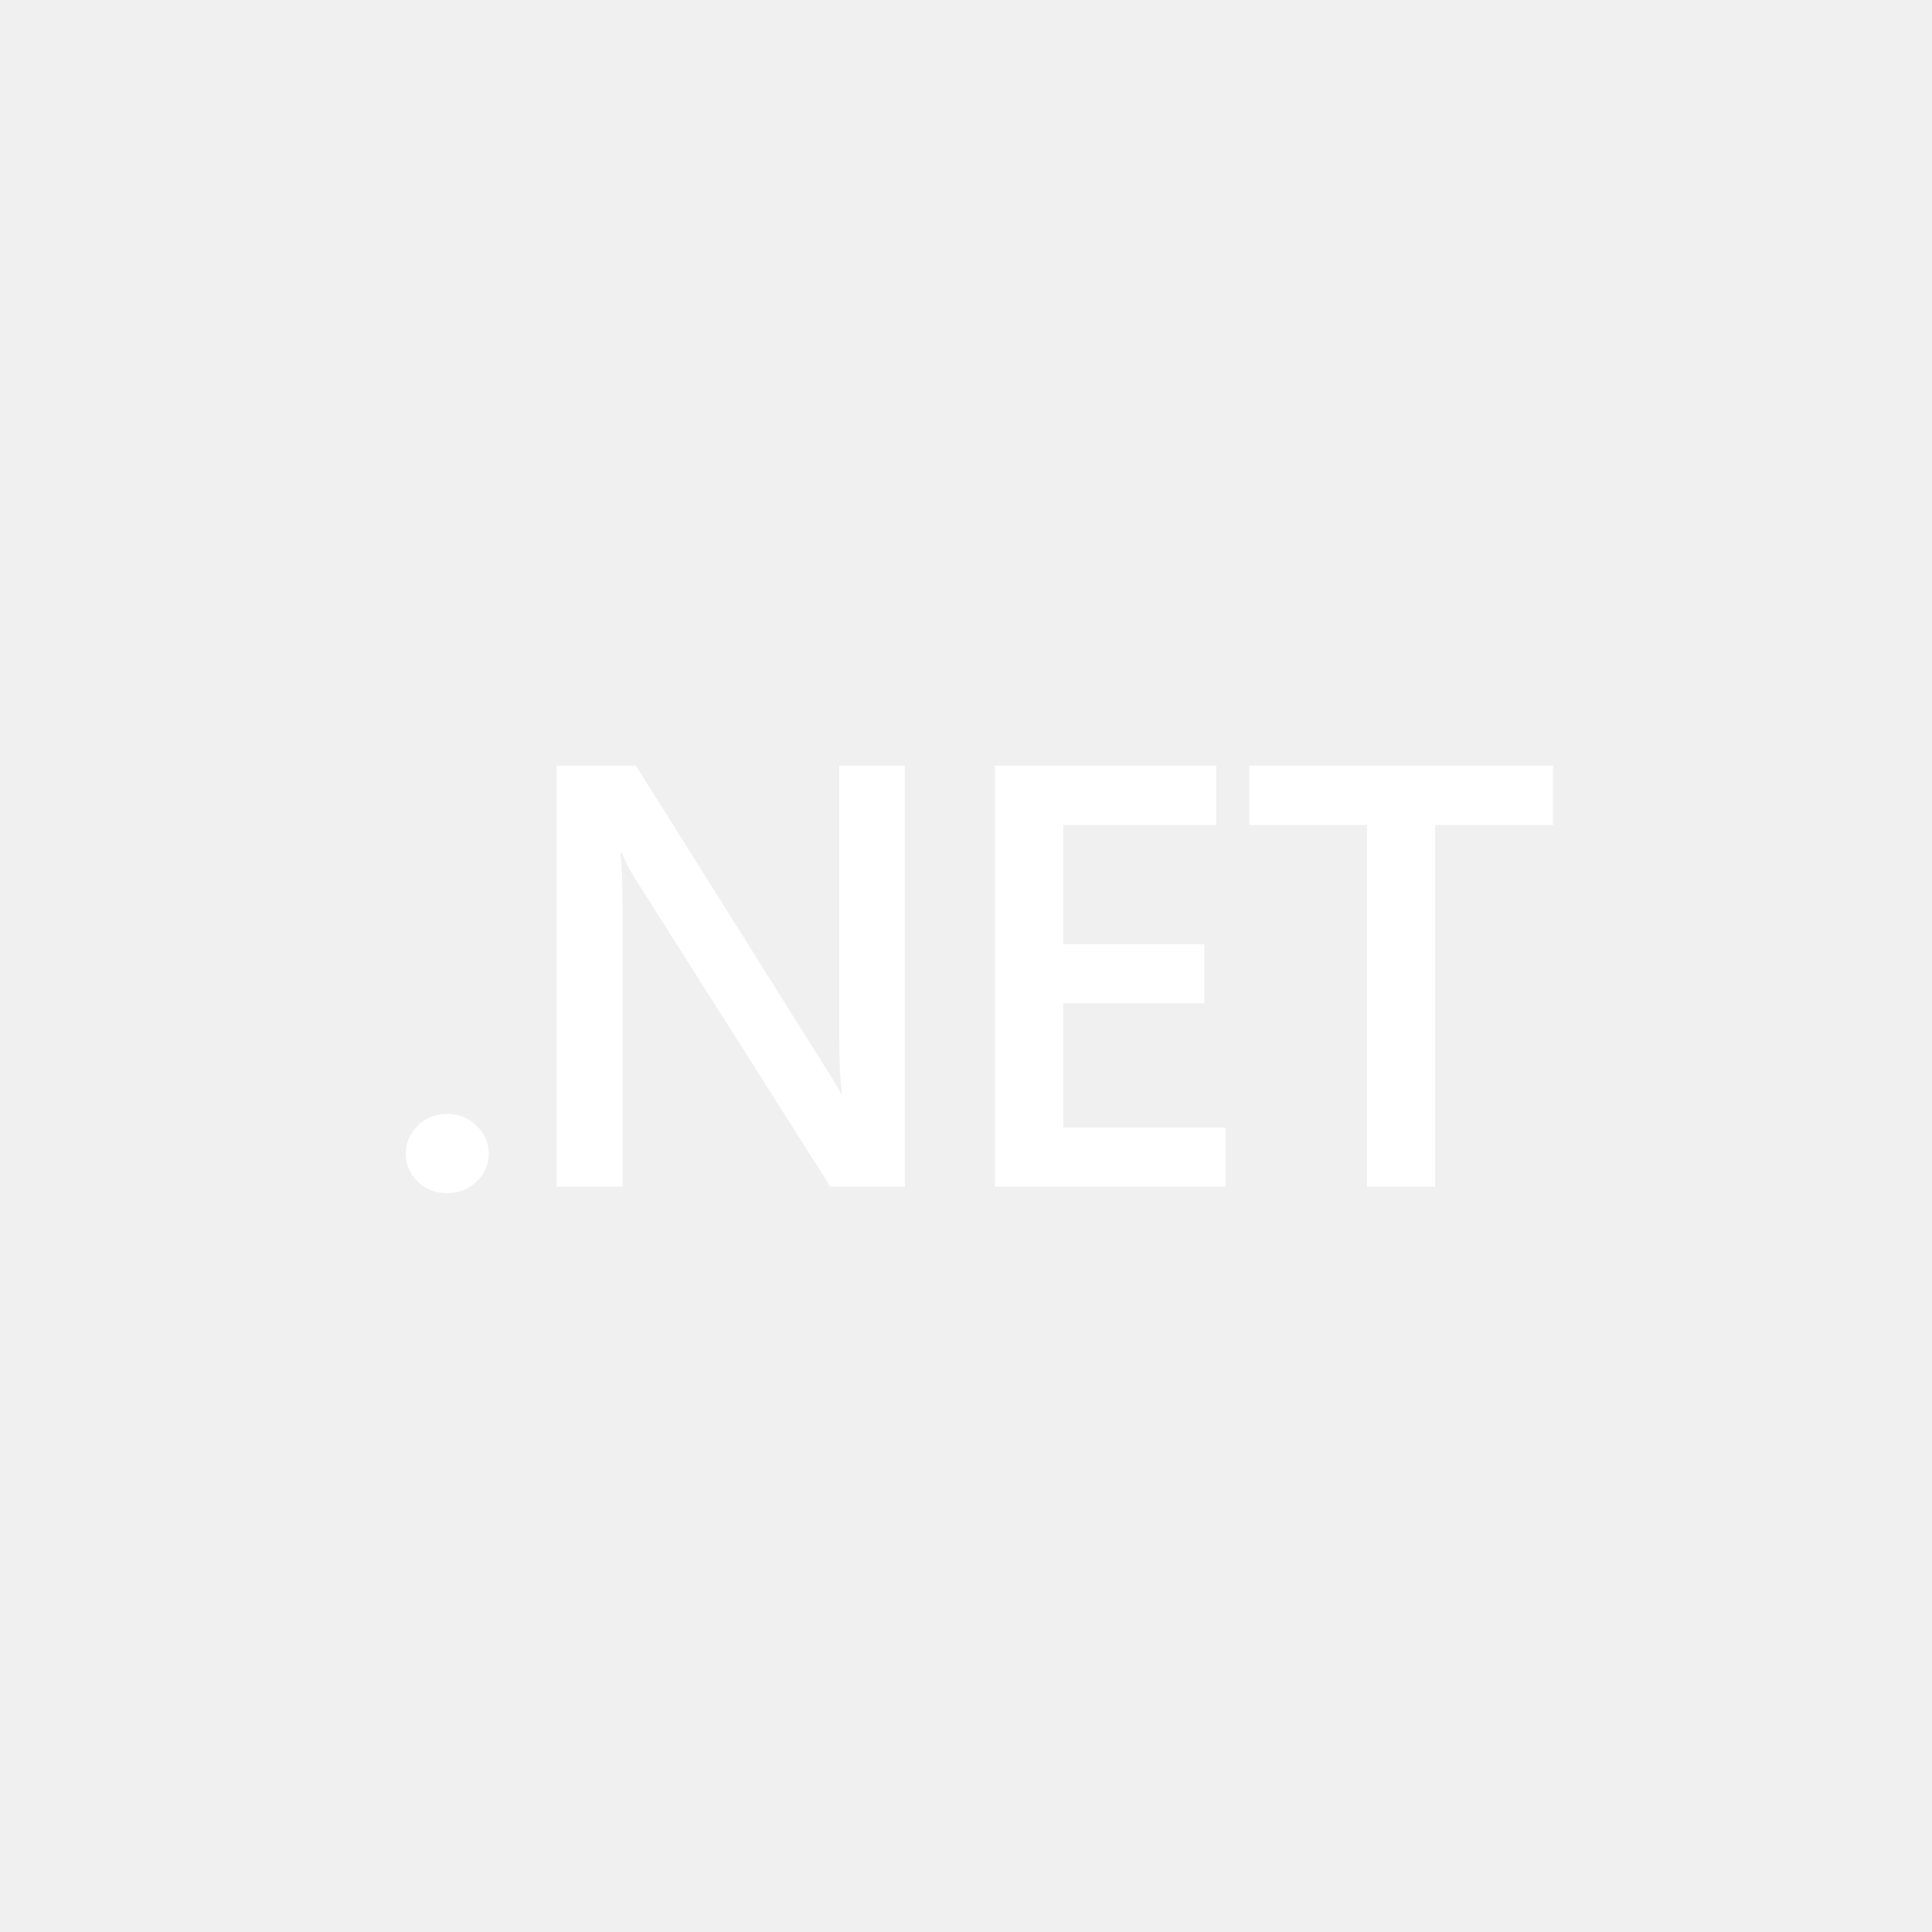
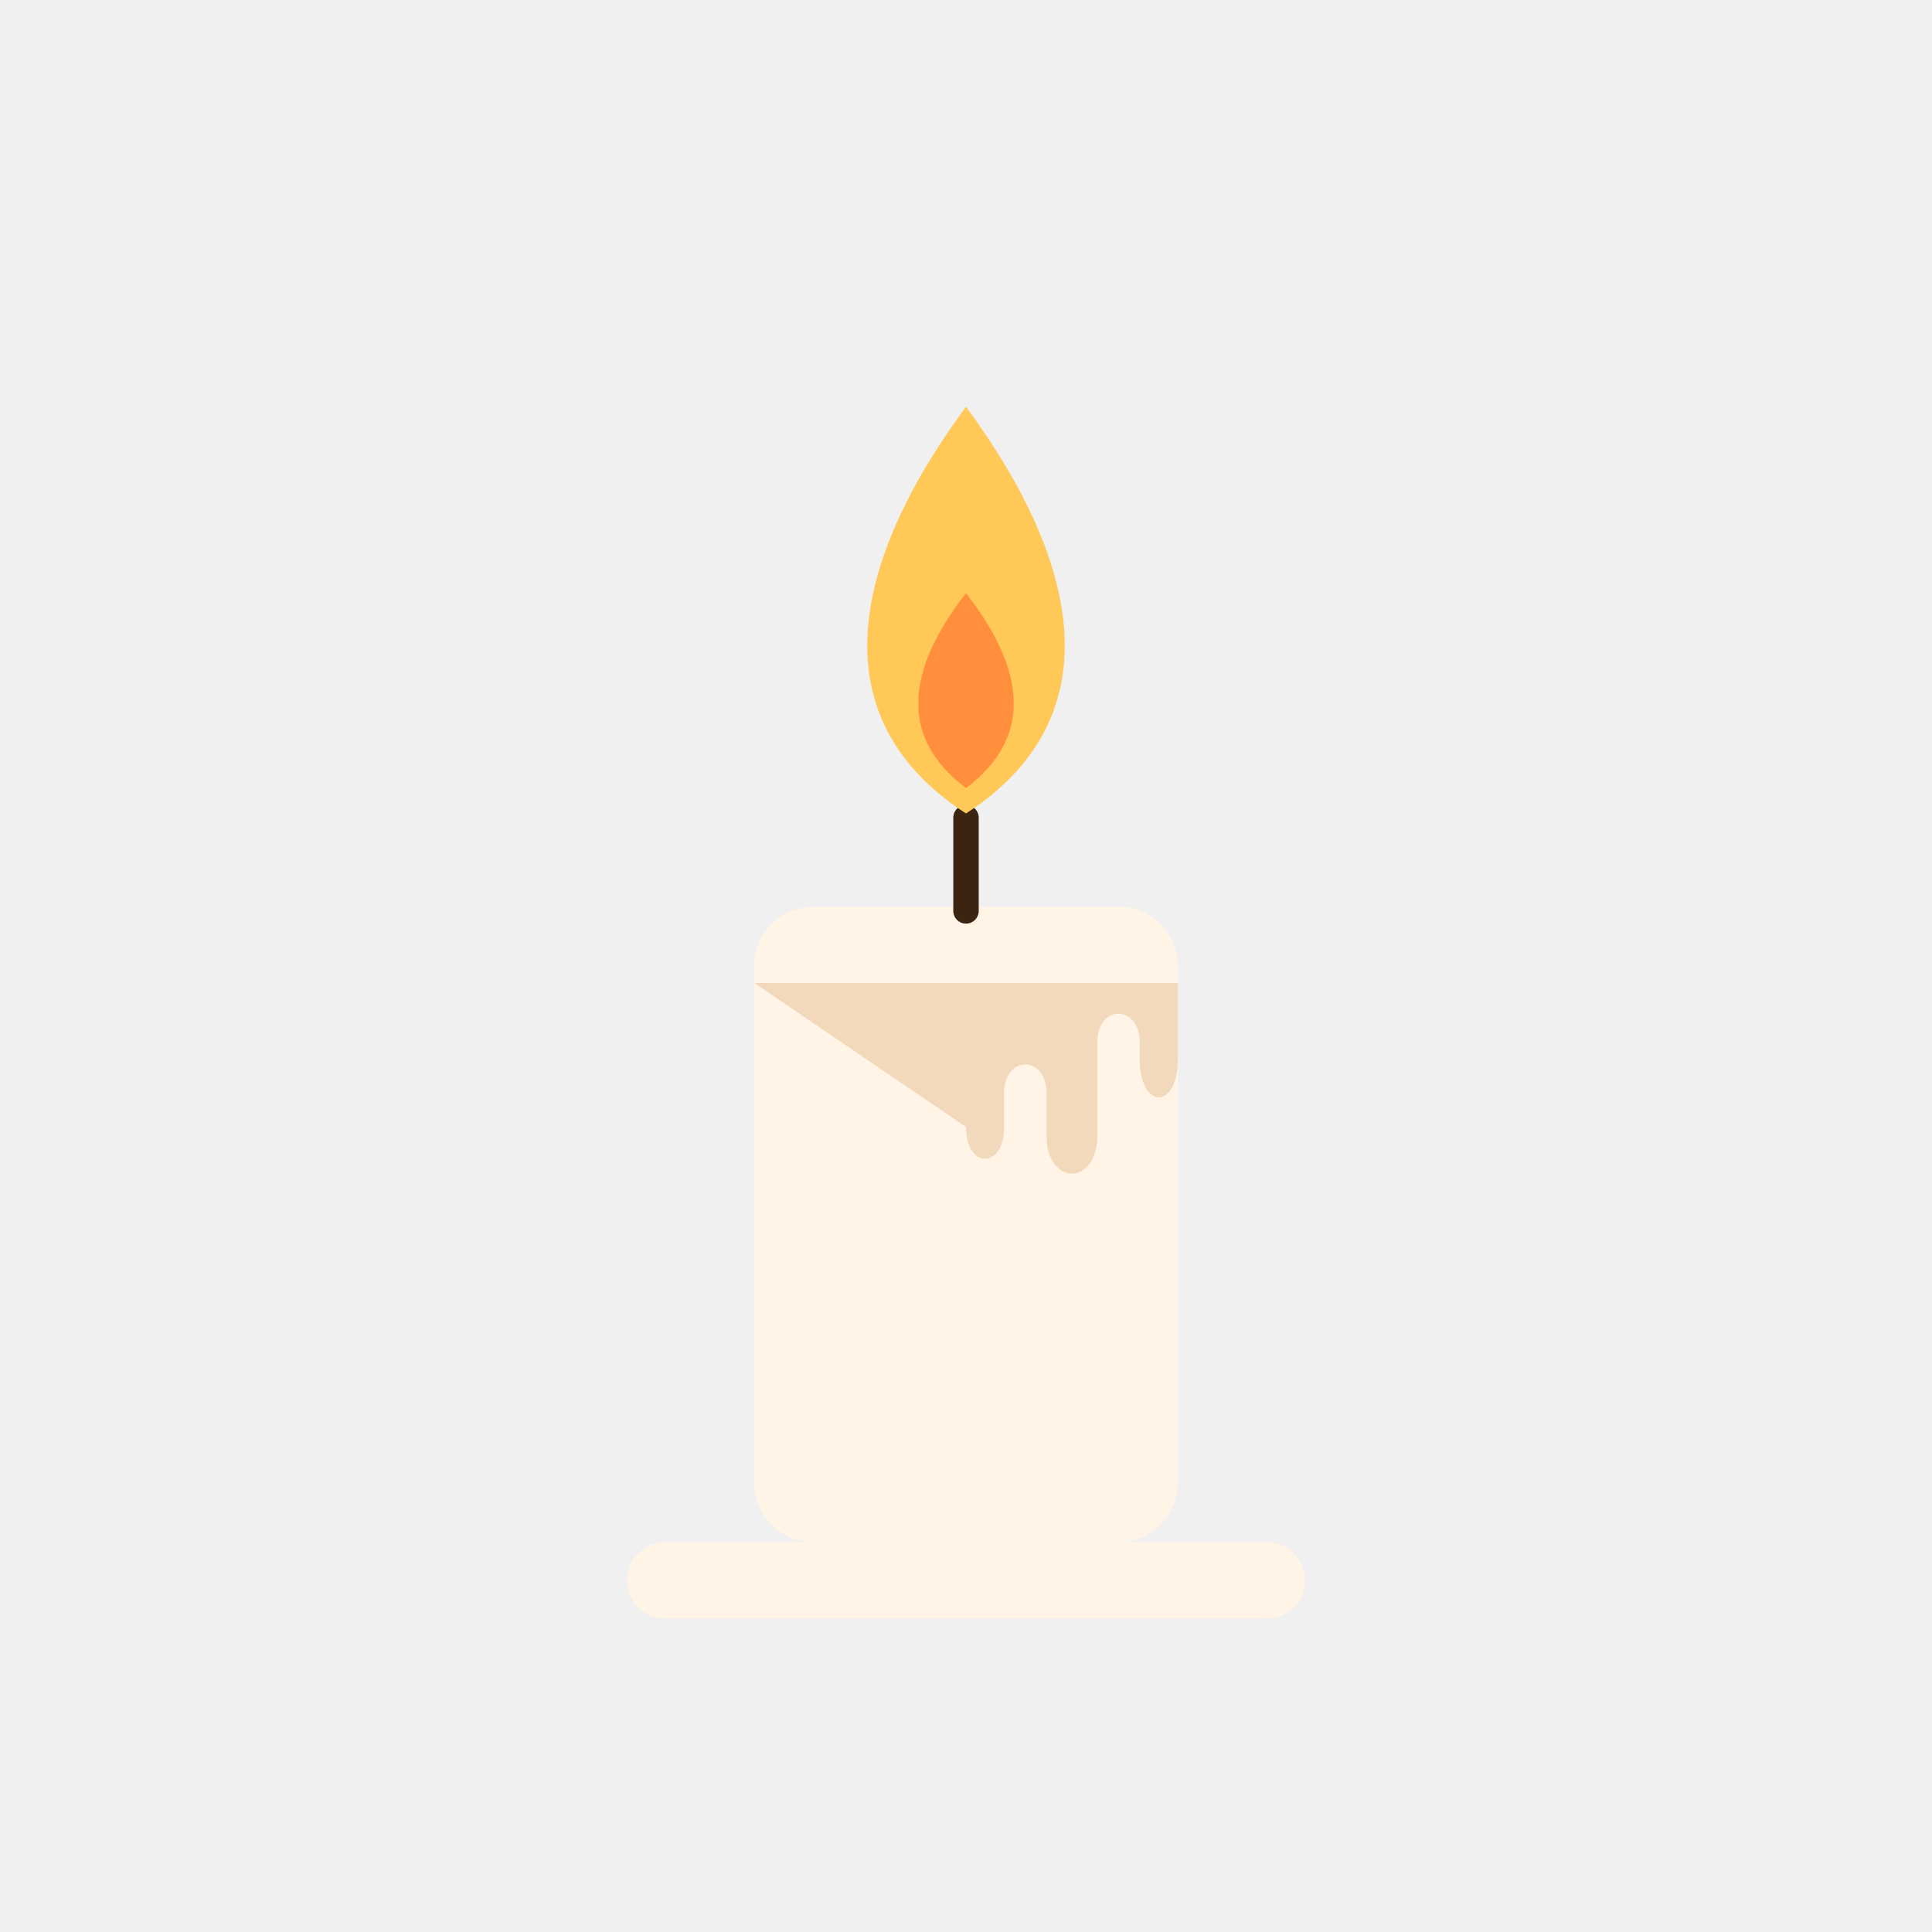
- <svg xmlns="http://www.w3.org/2000/svg" width="456" height="456" viewBox="0 0 456 456" version="1.1" xml:space="preserve" style="fill-rule:evenodd;clip-rule:evenodd;stroke-linejoin:round;stroke-miterlimit:2;">
-   <path d="m 105.5,281.609 c -2.703,0 -5.001,-0.9 -6.893,-2.702 -1.892,-1.848 -2.838,-4.042 -2.838,-6.582 0,-2.587 0.946,-4.804 2.838,-6.652 1.892,-1.848 4.19,-2.772 6.893,-2.772 2.748,0 5.068,0.924 6.96,2.772 1.937,1.848 2.906,4.064 2.906,6.652 0,2.54 -0.968,4.734 -2.906,6.582 -1.892,1.802 -4.212,2.702 -6.96,2.702 z" style="fill:#ffffff;fill-rule:nonzero;stroke-width:0.838" />
-   <path d="M 213.561,280.084 H 195.99 L 149.7,207.054 c -1.171,-1.848 -2.14,-3.765 -2.906,-5.751 h -0.406 c 0.361,2.125 0.541,6.675 0.541,13.65 v 65.132 h -15.543 v -99.36 h 18.719 l 44.737,71.298 c 1.892,2.957 3.109,4.989 3.649,6.098 h 0.27 c -0.45,-2.632 -0.676,-7.09 -0.676,-13.373 v -64.023 h 15.476 z" style="fill:#ffffff;fill-rule:nonzero;stroke-width:0.838" />
-   <path d="m 289.251,280.084 h -54.401 v -99.36 h 52.238 v 13.997 h -36.154 v 28.131 h 33.316 v 13.927 h -33.316 v 29.378 h 38.316 z" style="fill:#ffffff;fill-rule:nonzero;stroke-width:0.838" />
-   <path d="M 366.565,194.721 H 338.722 v 85.363 h -16.084 v -85.363 h -27.775 v -13.997 h 71.701 z" style="fill:#ffffff;fill-rule:nonzero;stroke-width:0.838" />
+ <svg xmlns="http://www.w3.org/2000/svg" width="456" height="456" viewBox="0 0 456 456" version="1.1">
+   <rect x="178" y="214" width="100" height="150" rx="14" fill="#FFF4E6" />
+   <path d="M178 232 h100 v18 c0 12 -9 12 -9 0 v-4 c0 -9 -10 -9 -10 0 v22 c0 12 -12 12 -12 0 v-10 c0 -9 -10 -9 -10 0 v8 c0 10 -9 10 -9 0 z" fill="#F3D9BC" />
+   <rect x="225" y="190" width="6" height="28" rx="3" fill="#3B2412" />
+   <path d="M228 96 C256 134 262 170 228 192 C194 170 200 134 228 96 Z" fill="#FFC857" />
+   <path d="M228 140 C242 158 244 174 228 186 C212 174 214 158 228 140 Z" fill="#FF8F3C" />
+   <rect x="148" y="364" width="160" height="18" rx="9" fill="#FFF4E6" />
</svg>
